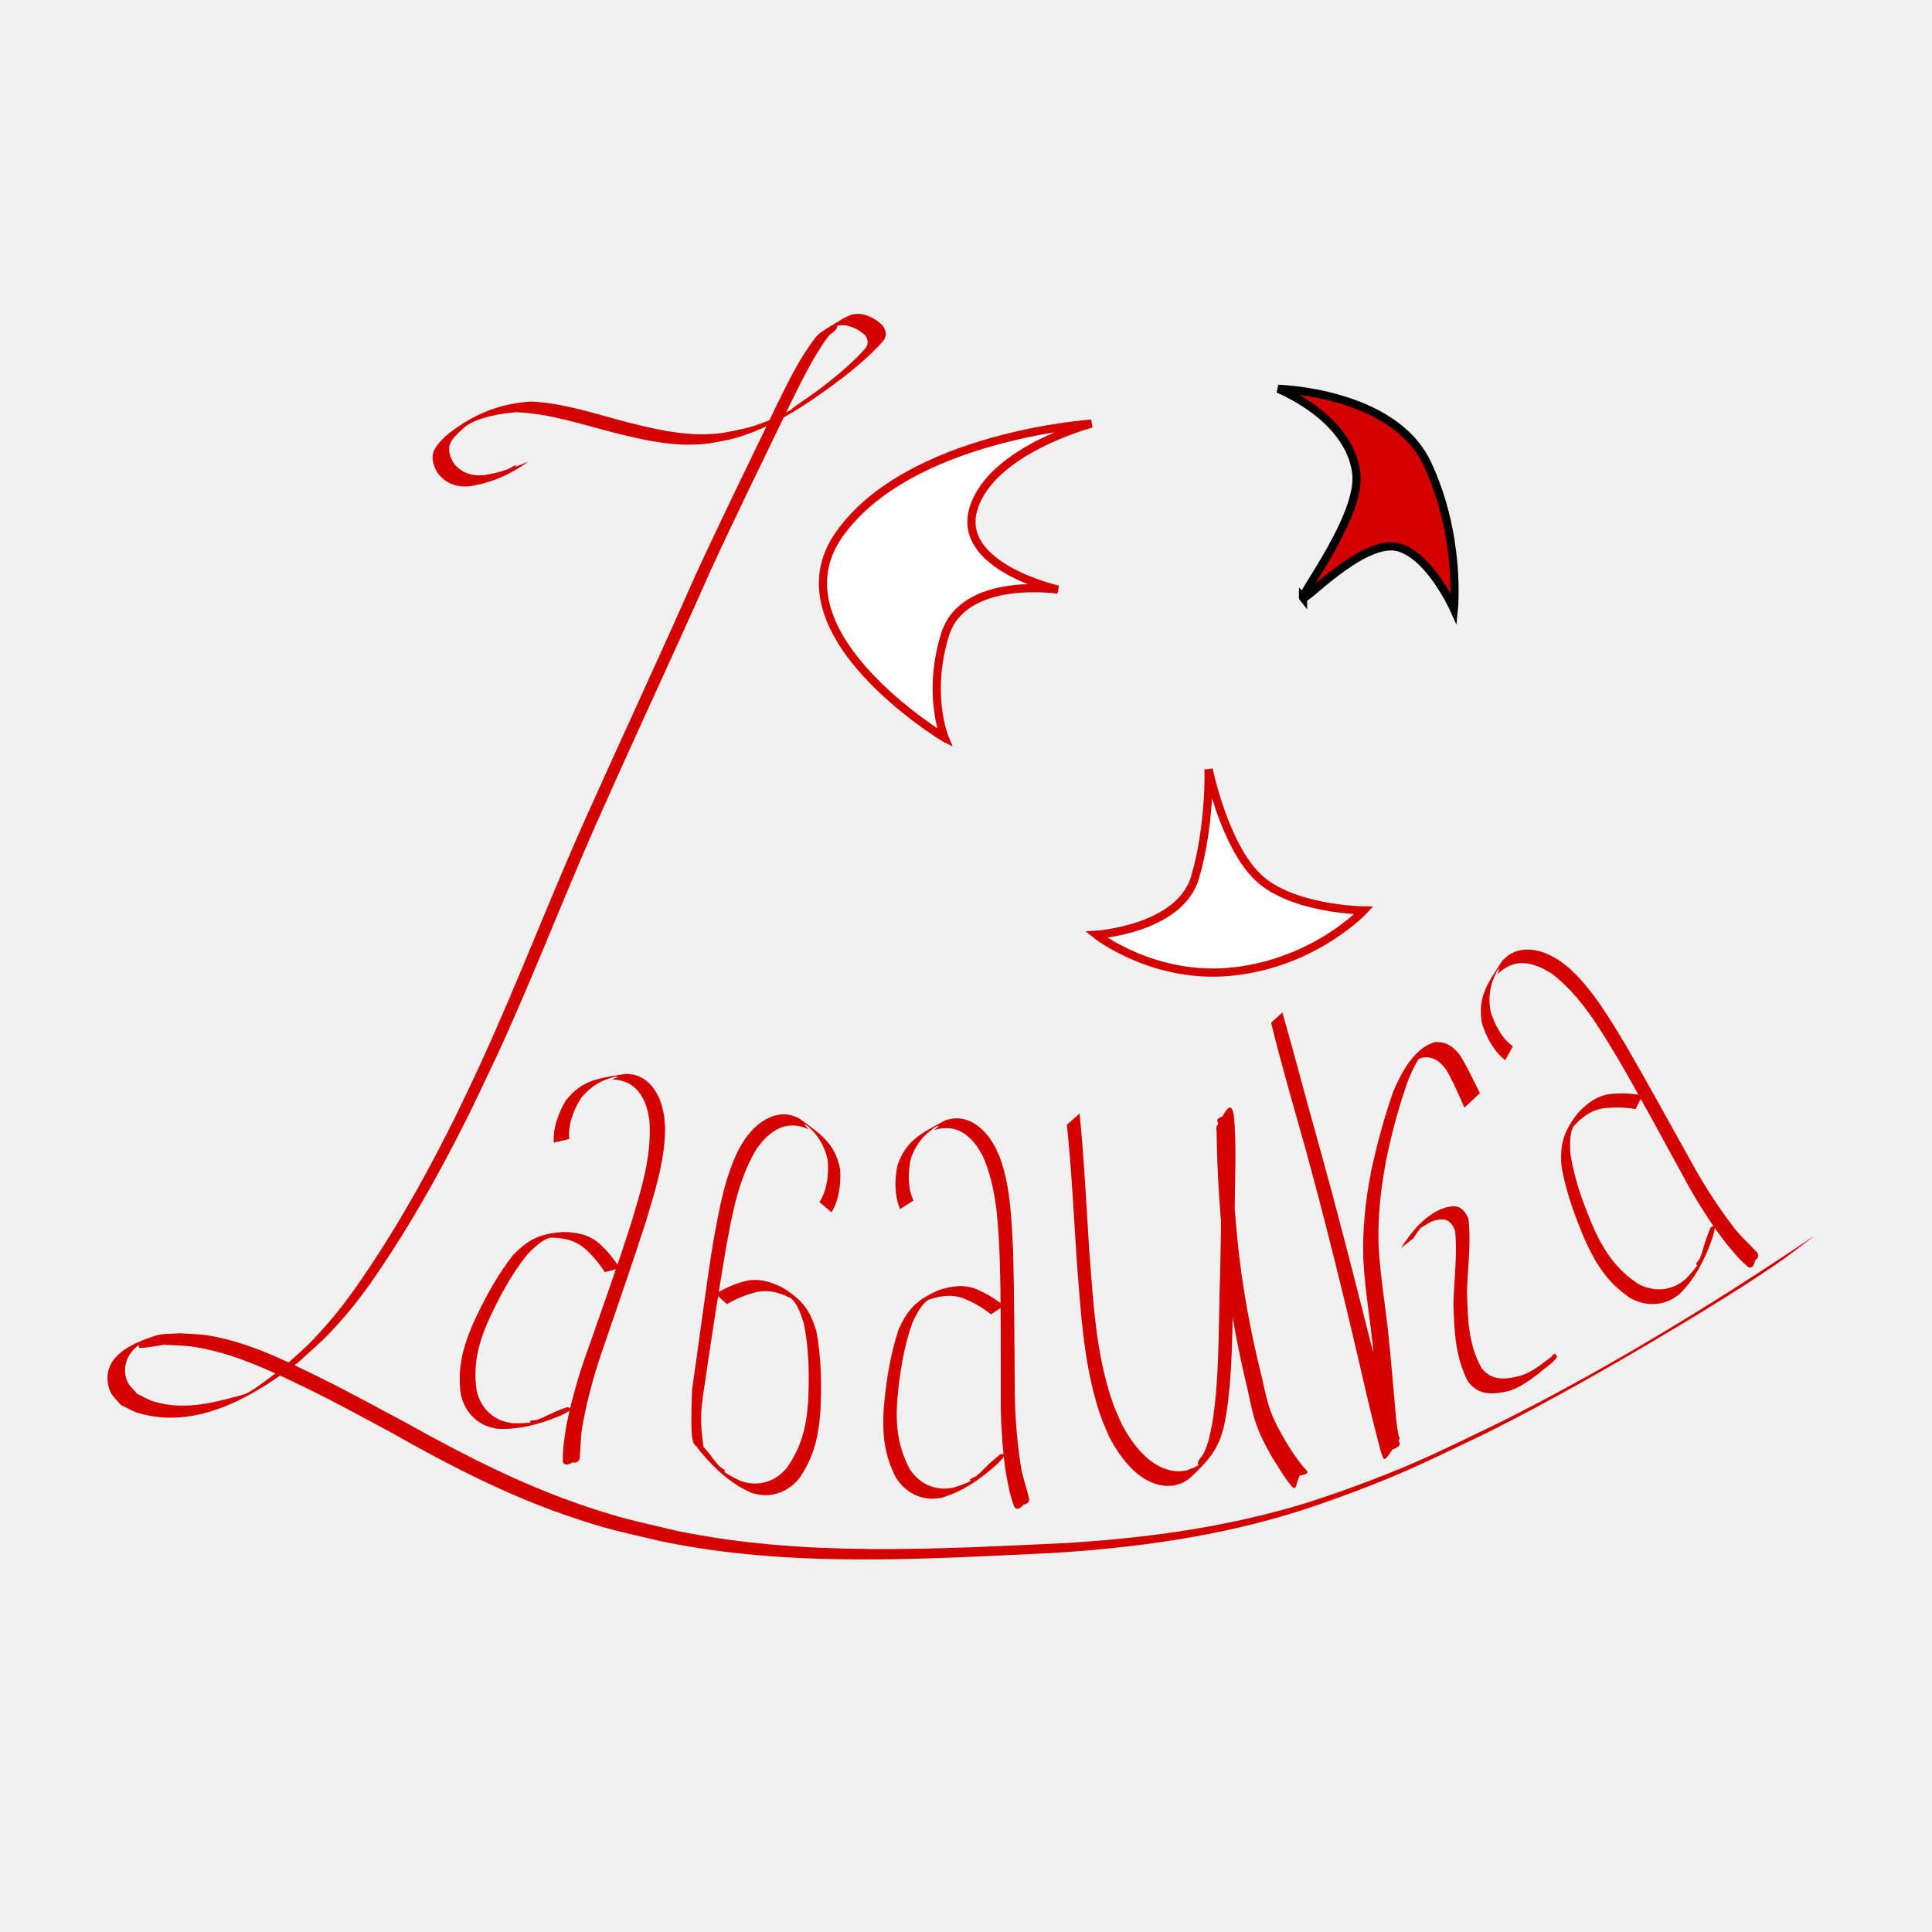
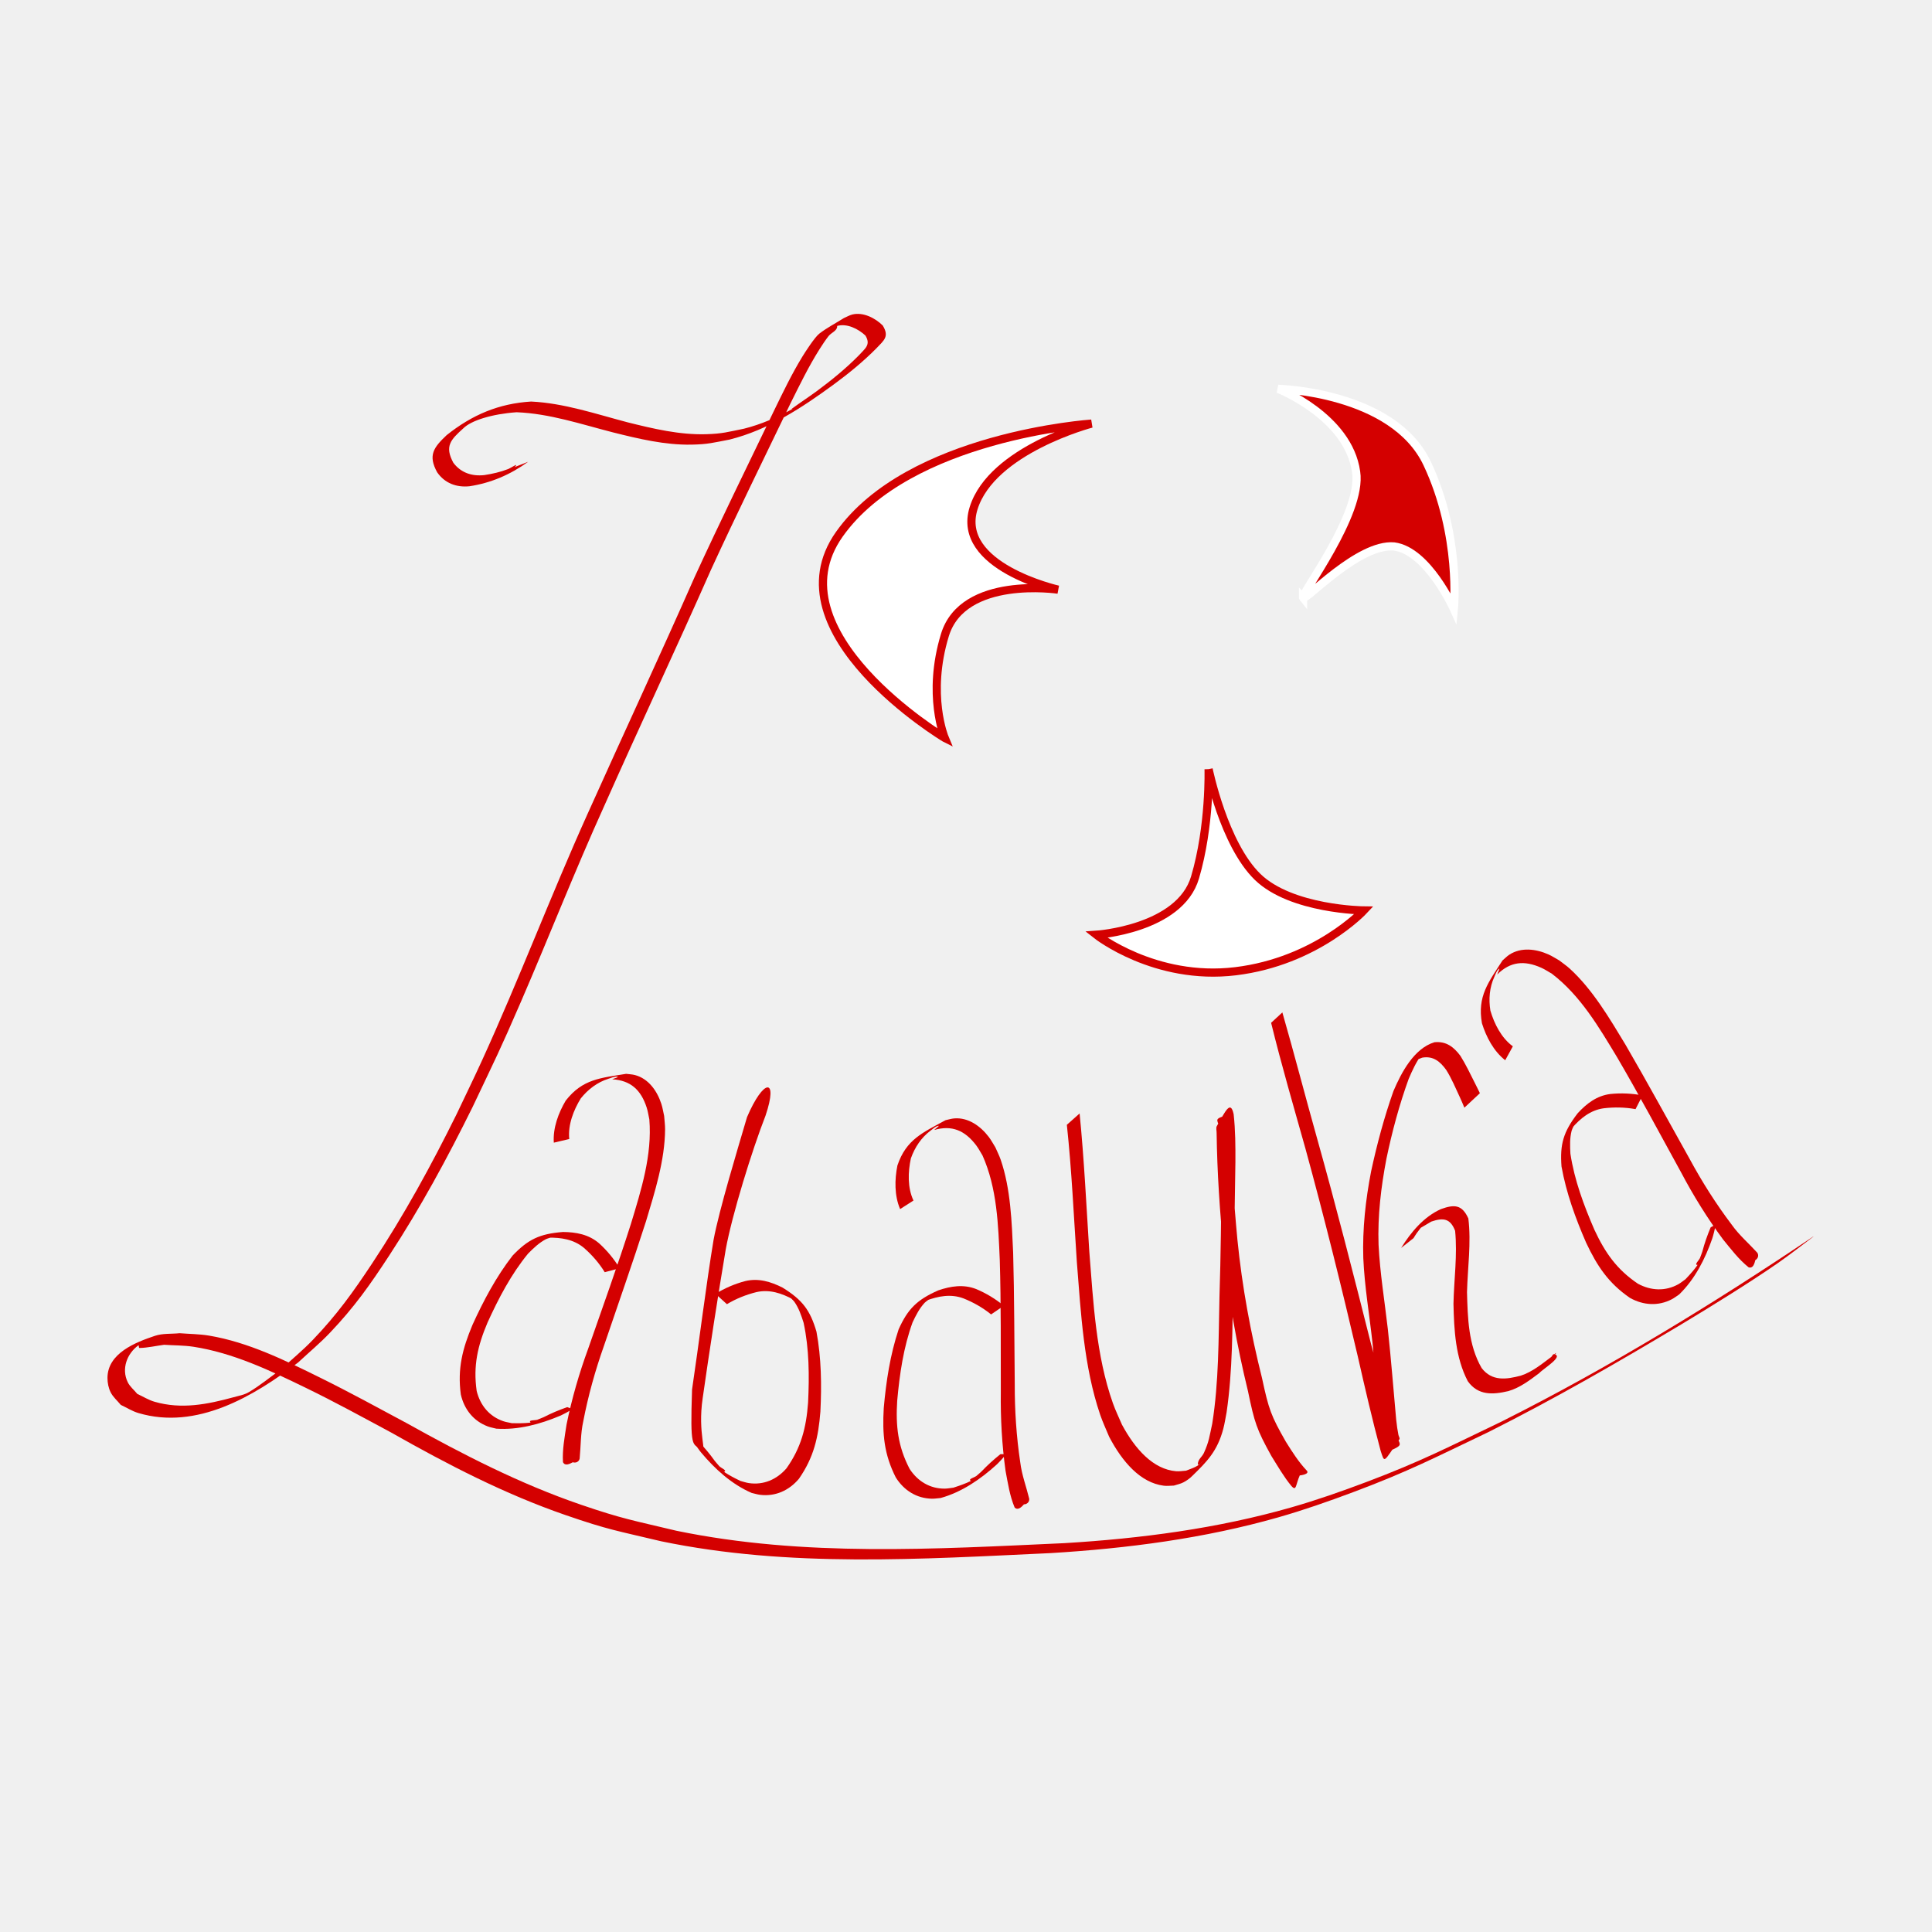
<svg xmlns="http://www.w3.org/2000/svg" width="320mm" height="320mm" viewBox="0 0 320 320" version="1.1" id="svg5">
  <defs id="defs2" />
  <g id="layer1">
    <path style="fill:#d40000;stroke-width:1.356;stroke-linecap:round;stroke-linejoin:round;paint-order:stroke markers fill" id="path1080" d="m 84.681,77.586 c -0.257,0.158 -1.03,0.629 -0.77,0.475 0.519,-0.306 1.202,-0.441 1.548,-0.934 0.269,-0.383 -0.85,0.391 -1.286,0.56 -1.299,0.504 -2.591,0.793 -3.961,1.005 -2.058,0.219 -3.869,-0.381 -5.122,-2.04 -1.48,-2.738 -0.473,-3.8 1.667,-5.72 1.285,-1.284 4.733,-2.368 8.805,-2.651 5.459,0.208 10.721,1.992 15.98,3.339 4.249,1.062 8.579,2.106 12.993,2.026 2.74,-0.05 3.65,-0.336 6.304,-0.838 6.41,-1.602 11.984,-5.268 17.253,-9.127 2.496,-1.836 4.9,-3.797 7.079,-6.001 1.292,-1.356 2.144,-1.947 1.039,-3.768 -1.23,-1.22 -3.228,-2.262 -5.028,-1.822 -0.499,0.122 -0.947,0.399 -1.42,0.599 -1.354,0.858 -2.794,1.593 -4.061,2.575 -0.768,0.595 -2.373,3.101 -2.792,3.787 -1.775,2.897 -3.243,5.966 -4.729,9.015 -4.411,9.178 -8.909,18.309 -13.154,27.566 -5.78,13.11 -11.838,26.094 -17.704,39.166 -6.099,13.538 -11.355,27.441 -17.53,40.945 -1.35,2.953 -2.778,5.87 -4.167,8.805 -4.18,8.456 -8.721,16.751 -13.929,24.624 -3.206,4.847 -5.895,8.6 -9.913,12.788 -1.668,1.738 -3.538,3.269 -5.307,4.904 -1.757,1.242 -3.415,2.64 -5.272,3.727 -0.767,0.449 -1.673,0.605 -2.53,0.838 -4.348,1.185 -8.635,2.038 -13.087,0.742 -0.998,-0.291 -1.893,-0.861 -2.84,-1.292 -0.532,-0.653 -1.23,-1.2 -1.597,-1.958 -1.069,-2.211 -0.122,-4.711 1.763,-6.087 0.128,-0.093 0.033,0.438 0.191,0.435 1.37,-0.031 2.718,-0.353 4.077,-0.53 1.621,0.109 3.257,0.08 4.863,0.327 6.54,1.006 12.663,3.915 18.553,6.776 4.953,2.406 9.373,4.843 14.224,7.447 9.289,5.266 18.764,10.176 28.88,13.666 7.079,2.442 8.43,2.568 15.817,4.331 21.223,4.404 43.037,2.946 64.524,1.955 12.713,-0.774 25.42,-2.421 37.697,-5.925 4.192,-1.196 8.312,-2.642 12.394,-4.17 9.254,-3.464 13.613,-5.768 22.445,-9.974 10.874,-5.463 21.428,-11.54 31.863,-17.793 4.607,-2.76 11.581,-7.078 16.092,-10.217 1.998,-1.391 3.905,-2.91 5.857,-4.365 0,0 -0.101,0.04 -0.101,0.04 v 0 c -16.58,11.152 -33.648,21.609 -51.516,30.586 -8.78,4.205 -13.304,6.597 -22.503,10.062 -4.07,1.533 -8.18,2.978 -12.361,4.176 -12.251,3.513 -24.932,5.169 -37.624,5.934 -21.4,0.971 -43.109,2.314 -64.243,-2.053 -7.151,-1.713 -8.914,-1.952 -15.789,-4.304 -10.131,-3.465 -19.636,-8.357 -28.967,-13.561 -4.625,-2.48 -9.507,-5.15 -14.217,-7.472 -5.867,-2.894 -11.926,-5.893 -18.446,-6.985 -1.606,-0.269 -3.246,-0.266 -4.868,-0.399 -1.365,0.145 -2.793,-5e-5 -4.095,0.435 -3.152,1.052 -7.877,2.872 -7.858,7.009 0.004,0.801 0.167,1.628 0.524,2.345 0.397,0.799 1.119,1.39 1.679,2.084 0.97,0.449 1.886,1.043 2.911,1.348 9.647,2.871 19.089,-2.753 26.461,-8.37 1.76,-1.644 3.62,-3.185 5.279,-4.931 4.037,-4.249 6.605,-7.884 9.817,-12.797 5.153,-7.881 9.647,-16.172 13.812,-24.609 3.902,-8.237 4.432,-9.173 8.02,-17.465 4.649,-10.746 8.915,-21.658 13.75,-32.325 5.817,-13.091 11.909,-26.057 17.7,-39.161 4.252,-9.255 8.757,-18.386 13.172,-27.564 1.519,-3.051 3.009,-6.133 4.836,-9.017 0.462,-0.729 0.938,-1.451 1.468,-2.132 0.437,-0.561 1.413,-0.873 1.43,-1.584 0.012,-0.509 -0.938,0.397 -1.407,0.595 0.44,-0.224 0.85,-0.524 1.321,-0.672 1.673,-0.524 3.585,0.462 4.767,1.566 0.953,1.575 -0.1,2.173 -1.145,3.339 -2.139,2.165 -4.506,4.085 -6.95,5.895 -1.367,0.999 -2.786,1.923 -4.148,2.928 -0.049,0.036 0.235,-0.044 0.182,-0.015 -2.559,1.399 -5.22,2.575 -8.059,3.283 -2.623,0.531 -3.58,0.839 -6.291,0.914 -4.402,0.122 -8.731,-0.912 -12.968,-1.966 -5.261,-1.381 -10.529,-3.185 -15.992,-3.446 -5.336,0.328 -9.737,2.177 -13.985,5.56 -2.188,2.063 -3.122,3.353 -1.573,6.169 1.257,1.79 3.161,2.522 5.338,2.303 3.577,-0.544 6.768,-1.919 9.733,-4.06 0,0 -2.804,1.108 -2.804,1.108 z" />
    <path style="fill:#d40000;stroke-width:1.172;stroke-linecap:round;stroke-linejoin:round;paint-order:stroke markers fill" id="path1098" d="m 176.704,186.301 c 0.809,7.558 1.148,15.15 1.656,22.723 0.671,8.475 1.133,17.277 3.872,25.325 0.425,1.249 0.987,2.418 1.48,3.627 2.181,4.159 5.187,7.615 9.04,8.103 0.561,0.071 1.119,-0.012 1.679,-0.019 0.528,-0.179 1.079,-0.275 1.583,-0.537 0.509,-0.265 0.997,-0.607 1.433,-1.033 2.44,-2.381 4.185,-4.105 5.173,-7.851 0.232,-0.882 0.363,-1.814 0.544,-2.721 1.003,-6.879 0.963,-14.003 1.073,-21.06 0.209,-6.792 0.273,-13.603 0.385,-20.408 0.012,-2.627 2.3e-4,-5.27 -0.291,-7.902 -0.522,-2.429 -1.379,-0.46 -2.789,1.973 -0.169,0.291 -0.021,0.756 -0.031,1.134 0.086,6.557 0.533,13.134 1.176,19.685 0.809,7.796 2.165,15.495 4.013,23.06 1.087,5.238 1.431,6.339 3.885,10.766 1.057,1.691 2.072,3.464 3.302,4.949 0.859,0.972 0.686,-0.162 1.415,-1.792 l -0.065,0.06 v 0 c 0,0 1.87,-0.175 1.154,-0.862 -1.286,-1.359 -2.36,-3.041 -3.405,-4.714 -2.477,-4.332 -2.842,-5.359 -3.951,-10.53 -1.884,-7.509 -3.302,-15.149 -4.077,-22.91 -0.619,-6.573 -1.089,-13.183 -1,-19.749 0.021,-0.375 0.339,-1.198 0.063,-1.125 -3.212,0.858 -2.366,0.838 -2.088,2.146 0.277,2.584 0.386,5.175 0.371,7.759 -0.031,6.792 -0.104,13.581 -0.32,20.349 -0.161,7.055 -0.104,14.197 -1.199,21.054 -0.486,2.221 -0.517,2.92 -1.375,4.84 -0.294,0.657 -1,1.07 -1.006,1.857 -0.004,0.506 1.276,-0.976 0.998,-0.656 -0.975,1.122 -1.742,1.256 -2.952,1.75 -0.55,0.03 -1.097,0.137 -1.65,0.091 -3.799,-0.319 -6.786,-3.663 -8.97,-7.719 -0.499,-1.182 -1.066,-2.322 -1.498,-3.545 -2.813,-7.958 -3.246,-16.749 -3.912,-25.166 -0.487,-7.609 -0.852,-15.23 -1.602,-22.828 l -2.112,1.876 z" />
    <path style="fill:#d40000;stroke-width:1.243;stroke-linecap:round;stroke-linejoin:round;paint-order:stroke markers fill" id="path1100" d="m 210.536,169.405 c 1.715,6.991 3.738,13.901 5.683,20.829 3.129,11.42 5.981,22.916 8.679,34.448 1.185,5.226 2.391,10.449 3.781,15.624 0.688,2.084 0.41,1.987 3.092,-1.891 0.143,-0.207 -0.1,-0.494 -0.146,-0.741 -0.241,-1.304 -0.179,-1.012 -0.374,-2.55 -0.463,-4.994 -0.833,-9.995 -1.382,-14.98 -0.531,-4.657 -1.303,-9.281 -1.536,-13.967 -0.164,-4.807 0.404,-9.564 1.307,-14.271 0.934,-4.479 2.122,-8.902 3.679,-13.201 0.594,-1.4 1.245,-2.811 2.151,-4.04 0.218,-0.296 0.956,-1.115 0.717,-0.836 -1.618,1.886 -2.106,1.93 -0.622,1.352 1.818,-0.317 2.962,0.63 3.971,2.028 0.904,1.431 1.547,3.004 2.265,4.533 0.261,0.535 0.473,1.091 0.709,1.637 -0.027,0.095 0.047,0.039 0.07,0.058 0,0 2.501,-2.335 2.501,-2.335 v 0 c -0.001,-0.014 0.05,-0.114 -0.008,-0.125 -0.241,-0.538 -0.534,-1.051 -0.783,-1.586 -0.765,-1.515 -1.494,-3.055 -2.391,-4.496 -1.102,-1.488 -2.374,-2.47 -4.312,-2.266 -3.387,1.023 -5.485,5.027 -6.795,8.104 -1.531,4.334 -2.723,8.781 -3.692,13.277 -0.919,4.739 -1.448,9.526 -1.295,14.366 0.204,4.702 1.006,9.333 1.52,14.007 0.514,5.027 0.89,10.063 1.248,15.103 0.211,2.087 0.075,0.952 0.309,2.633 0.034,0.246 -0.124,0.839 0.1,0.738 3.594,-1.618 3.047,-1.226 2.348,-2.979 -1.785,-4.94 -2.757,-10.155 -4.224,-15.192 -2.881,-11.427 -5.79,-22.849 -8.973,-34.194 -1.949,-6.924 -3.745,-13.895 -5.734,-20.803 0,0 -1.86,1.715 -1.86,1.715 z" />
    <path style="fill:#d40000;stroke-width:1.243;stroke-linecap:round;stroke-linejoin:round;paint-order:stroke markers fill" id="path1102" d="m 234.126,205.07 c 0.174,-0.272 0.336,-0.553 0.523,-0.817 0.874,-1.236 1.707,-2.013 1.521,-1.857 -2.694,2.26 0.345,0.219 0.894,-0.061 1.983,-0.684 3.152,-0.534 3.949,1.525 0.399,4.01 -0.187,8.06 -0.273,12.083 0.1,4.385 0.322,8.884 2.372,12.83 1.71,2.394 4.16,2.241 6.724,1.637 1.94,-0.567 3.526,-1.8 5.123,-2.988 0.595,-0.697 4.293,-2.893 2.349,-3.129 0,0 -0.077,0.063 -0.077,0.063 v 0 c -2.373,3.117 2.249,-1.958 -0.278,0.384 -1.592,1.188 -3.137,2.482 -5.053,3.109 -2.414,0.639 -4.79,0.97 -6.496,-1.261 -2.2,-3.8 -2.308,-8.263 -2.422,-12.566 0.105,-4.061 0.718,-8.168 0.222,-12.208 -1.044,-2.296 -2.296,-2.357 -4.534,-1.553 -2.856,1.285 -4.962,3.806 -6.6,6.44 0,0 2.058,-1.63 2.058,-1.63 z" />
-     <path style="fill:#d40000;stroke:#000000;stroke-width:1.356;stroke-linecap:butt;stroke-linejoin:miter;stroke-miterlimit:4;stroke-dasharray:none;stroke-opacity:1" d="m 215.823,99.034 c 0.444,0.482 9.201,-9.03 15.069,-8.527 5.575,0.712 9.914,10.359 9.914,10.359 0,0 1.21,-12.179 -4.417,-24.09 -5.627,-11.911 -24.687,-12.373 -24.687,-12.373 0,0 11.648,4.592 12.914,13.77 1.063,6.94 -9.248,20.315 -8.793,20.862 z" id="path2386" />
+     <path style="fill:#d40000;stroke:#ffffff;stroke-width:1.356;stroke-linecap:butt;stroke-linejoin:miter;stroke-miterlimit:4;stroke-dasharray:none;stroke-opacity:1" d="m 215.823,99.034 c 0.444,0.482 9.201,-9.03 15.069,-8.527 5.575,0.712 9.914,10.359 9.914,10.359 0,0 1.21,-12.179 -4.417,-24.09 -5.627,-11.911 -24.687,-12.373 -24.687,-12.373 0,0 11.648,4.592 12.914,13.77 1.063,6.94 -9.248,20.315 -8.793,20.862 z" id="path2386" />
    <path style="fill:#ffffff;stroke:#d40000;stroke-width:1.356;stroke-linecap:butt;stroke-linejoin:miter;stroke-miterlimit:4;stroke-dasharray:none;stroke-opacity:1" d="m 156.47,122.216 c 0,0 -2.99,-7.133 0.036,-17.031 3.026,-9.898 18.756,-7.519 18.756,-7.519 0,0 -17.038,-3.817 -13.999,-13.502 3.039,-9.685 19.518,-14 19.518,-14 0,0 -30.203,2.01 -41.755,18.317 -11.552,16.307 17.442,33.734 17.442,33.734 z" id="path6479" />
    <path style="fill:#ffffff;stroke:#d40000;stroke-width:1.356;stroke-linecap:butt;stroke-linejoin:miter;stroke-miterlimit:4;stroke-dasharray:none;stroke-opacity:1" d="m 200.182,127.392 c 0,0 2.52,12.41 8.119,17.849 5.599,5.439 17.586,5.557 17.586,5.557 0,0 -7.878,8.448 -21.239,10.069 -13.361,1.621 -23.052,-6.04 -23.052,-6.04 0,0 13.808,-0.913 16.34,-9.494 2.532,-8.58 2.245,-17.941 2.245,-17.941" id="path6707" />
    <path style="fill:#d40000;stroke-width:0.927;stroke-linecap:round;stroke-linejoin:round;paint-order:stroke markers fill" id="path1124-7" d="m 94.289,188.658 c -0.244,-2.344 0.71,-4.784 1.907,-6.73 1.209,-1.505 2.756,-2.681 4.585,-3.254 0.486,-0.152 0.986,-0.406 1.489,-0.332 0.317,0.046 -0.579,0.282 -0.869,0.423 3.024,0.179 4.756,1.723 5.715,4.694 0.204,0.632 0.29,1.299 0.435,1.948 0.486,5.923 -1.359,11.726 -3.052,17.31 -2.205,6.935 -4.68,13.775 -7.07,20.643 -1.503,4.101 -2.717,8.295 -3.59,12.584 -0.311,2.048 -0.717,4.146 -0.594,6.23 0.337,0.72 1.159,0.278 1.665,0.003 0,0 -0.072,0.009 -0.072,0.009 v 0 c 0.492,0.185 1.045,-0.046 1.168,-0.579 0.204,-2.057 0.147,-4.146 0.598,-6.178 0.817,-4.263 1.982,-8.433 3.429,-12.515 2.332,-6.875 4.749,-13.72 6.967,-20.636 1.456,-4.834 3.127,-10.107 3.159,-15.225 0.005,-0.741 -0.103,-1.477 -0.155,-2.216 -0.154,-0.664 -0.25,-1.345 -0.461,-1.993 -0.705,-2.166 -2.133,-4.188 -4.369,-4.781 -0.477,-0.127 -0.977,-0.135 -1.466,-0.202 -4.232,0.7 -7.2,0.835 -10.009,4.438 -1.21,2.045 -2.136,4.529 -1.97,6.961 0,0 2.558,-0.602 2.558,-0.602 z" />
    <path style="fill:#d40000;stroke-width:0.927;stroke-linecap:round;stroke-linejoin:round;paint-order:stroke markers fill" id="path1126-5" d="m 102.633,210.058 c -0.934,-1.542 -2.08,-2.93 -3.404,-4.126 -1.714,-1.478 -3.816,-1.857 -5.983,-1.877 -3.885,0.3 -5.791,1.236 -8.344,3.911 -2.716,3.499 -4.818,7.451 -6.654,11.497 -1.651,3.95 -2.491,7.215 -1.924,11.498 0.564,2.481 2.111,4.416 4.465,5.298 0.46,0.172 0.947,0.25 1.421,0.375 3.597,0.24 7.233,-0.734 10.549,-2.134 0.142,-0.049 1.943,-0.941 1.897,-1.068 -0.089,-0.244 -0.449,-0.24 -0.673,-0.36 0,0 -0.072,0.008 -0.072,0.008 v 0 c -1.33,0.467 -2.593,0.993 -3.848,1.642 -0.349,0.141 -0.693,0.294 -1.046,0.422 -0.397,0.145 -1.438,0.035 -1.204,0.396 0.246,0.378 1.686,-0.468 1.302,-0.245 -0.851,0.495 -3.365,0.453 -4.341,0.426 -0.468,-0.108 -0.949,-0.168 -1.404,-0.323 -2.309,-0.786 -3.838,-2.626 -4.42,-5.023 -0.592,-4.169 0.167,-7.465 1.8,-11.316 1.834,-4.029 3.907,-7.997 6.707,-11.412 0.923,-0.928 1.811,-1.794 2.972,-2.404 0.316,-0.166 1.329,-0.363 0.98,-0.425 -0.529,-0.094 -1.063,0.17 -1.581,0.319 -0.312,0.09 0.641,-0.094 0.962,-0.141 2.131,-0.037 4.218,0.268 5.93,1.692 1.333,1.167 2.505,2.502 3.444,4.029 0,0 2.467,-0.66 2.467,-0.66 z" />
    <path style="fill:#d40000;stroke-width:0.927;stroke-linecap:round;stroke-linejoin:round;paint-order:stroke markers fill" id="path1124-7-9" d="m 151.301,198.849 c -1.007,-2.131 -0.916,-4.749 -0.431,-6.982 0.642,-1.82 1.712,-3.442 3.248,-4.589 0.408,-0.305 0.796,-0.71 1.295,-0.807 0.315,-0.061 -0.453,0.458 -0.68,0.687 2.912,-0.834 5.058,0.049 6.948,2.535 0.402,0.529 0.704,1.129 1.057,1.694 2.421,5.427 2.604,11.514 2.857,17.343 0.218,7.274 0.15,14.547 0.171,21.82 -0.059,4.367 0.186,8.727 0.784,13.062 0.385,2.035 0.697,4.149 1.504,6.074 0.556,0.568 1.186,-0.122 1.571,-0.549 0,0 -0.065,0.033 -0.065,0.033 v 0 c 0.526,0.011 0.971,-0.39 0.91,-0.934 -0.489,-2.008 -1.235,-3.961 -1.483,-6.027 -0.642,-4.292 -0.925,-8.613 -0.912,-12.945 -0.079,-7.259 -0.066,-14.519 -0.266,-21.778 -0.229,-5.043 -0.4,-10.572 -2.066,-15.412 -0.242,-0.7 -0.587,-1.36 -0.88,-2.04 -0.365,-0.576 -0.682,-1.187 -1.095,-1.728 -1.383,-1.81 -3.4,-3.245 -5.706,-3.063 -0.492,0.039 -0.967,0.197 -1.45,0.295 -3.761,2.063 -6.516,3.174 -7.973,7.504 -0.464,2.33 -0.514,4.981 0.448,7.221 0,0 2.214,-1.416 2.214,-1.416 z" />
    <path style="fill:#d40000;stroke-width:0.927;stroke-linecap:round;stroke-linejoin:round;paint-order:stroke markers fill" id="path1126-5-1" d="m 166.266,216.274 c -1.392,-1.145 -2.934,-2.075 -4.579,-2.765 -2.107,-0.826 -4.215,-0.487 -6.267,0.212 -3.566,1.57 -5.054,3.086 -6.576,6.455 -1.402,4.201 -2.076,8.626 -2.467,13.052 -0.248,4.274 0.041,7.632 1.995,11.486 1.355,2.154 3.455,3.467 5.969,3.518 0.491,0.009 0.977,-0.078 1.465,-0.117 3.473,-0.965 6.581,-3.09 9.246,-5.51 0.118,-0.093 1.522,-1.531 1.436,-1.636 -0.164,-0.201 -0.503,-0.078 -0.754,-0.117 0,0 -0.066,0.032 -0.066,0.032 v 0 c -1.1,0.882 -2.118,1.796 -3.087,2.824 -0.282,0.248 -0.556,0.507 -0.847,0.745 -0.327,0.268 -1.345,0.51 -1.004,0.773 0.357,0.275 1.436,-1.001 1.147,-0.663 -0.639,0.749 -3.025,1.542 -3.954,1.84 -0.477,0.053 -0.951,0.156 -1.432,0.16 -2.439,0.024 -4.491,-1.205 -5.834,-3.274 -1.94,-3.737 -2.317,-7.099 -2.052,-11.273 0.396,-4.409 1.036,-8.84 2.545,-12.99 0.563,-1.181 1.114,-2.293 2.008,-3.253 0.243,-0.261 1.133,-0.783 0.783,-0.726 -0.53,0.087 -0.947,0.513 -1.386,0.824 -0.265,0.188 0.574,-0.301 0.861,-0.452 1.998,-0.742 4.068,-1.145 6.156,-0.369 1.645,0.659 3.192,1.531 4.585,2.66 0,0 2.109,-1.44 2.109,-1.44 z" />
    <path style="fill:#d40000;stroke-width:0.927;stroke-linecap:round;stroke-linejoin:round;paint-order:stroke markers fill" id="path1124-7-9-2" d="m 250.576,173.306 c -1.904,-1.388 -3.078,-3.73 -3.722,-5.922 -0.308,-1.905 -0.146,-3.842 0.653,-5.584 0.212,-0.463 0.359,-1.004 0.75,-1.328 0.247,-0.205 -0.179,0.619 -0.268,0.929 2.157,-2.127 4.464,-2.379 7.313,-1.102 0.606,0.272 1.159,0.654 1.739,0.981 4.725,3.605 7.8,8.86 10.814,13.856 3.675,6.281 7.098,12.699 10.6,19.073 2.04,3.862 4.343,7.572 6.944,11.091 1.313,1.602 2.599,3.308 4.23,4.612 0.76,0.232 0.983,-0.675 1.116,-1.235 0,0 -0.042,0.06 -0.042,0.06 v 0 c 0.467,-0.242 0.665,-0.807 0.352,-1.256 -1.391,-1.529 -2.981,-2.885 -4.188,-4.58 -2.619,-3.461 -4.937,-7.118 -7,-10.927 -3.546,-6.335 -7.012,-12.714 -10.664,-18.991 -2.616,-4.318 -5.415,-9.09 -9.194,-12.54 -0.547,-0.499 -1.166,-0.913 -1.75,-1.369 -0.596,-0.331 -1.167,-0.715 -1.789,-0.992 -2.081,-0.927 -4.539,-1.22 -6.476,0.044 -0.414,0.27 -0.754,0.636 -1.132,0.954 -2.314,3.612 -4.2,5.907 -3.405,10.406 0.709,2.268 1.934,4.619 3.852,6.124 0,0 1.266,-2.303 1.266,-2.303 z" />
    <path style="fill:#d40000;stroke-width:0.927;stroke-linecap:round;stroke-linejoin:round;paint-order:stroke markers fill" id="path1126-5-1-7" d="m 272.059,181.436 c -1.771,-0.339 -3.569,-0.417 -5.344,-0.234 -2.245,0.284 -3.934,1.591 -5.4,3.187 -2.378,3.086 -2.959,5.129 -2.681,8.816 0.781,4.36 2.309,8.567 4.085,12.64 1.829,3.871 3.691,6.68 7.253,9.128 2.221,1.242 4.693,1.388 6.925,0.23 0.435,-0.227 0.82,-0.536 1.23,-0.804 2.587,-2.511 4.297,-5.865 5.478,-9.265 0.058,-0.138 0.602,-2.073 0.477,-2.124 -0.24,-0.098 -0.479,0.173 -0.718,0.259 0,0 -0.042,0.059 -0.042,0.059 v 0 c -0.543,1.301 -0.999,2.591 -1.357,3.958 -0.129,0.353 -0.245,0.711 -0.386,1.059 -0.159,0.392 -0.937,1.092 -0.512,1.159 0.445,0.071 0.781,-1.566 0.69,-1.131 -0.202,0.963 -1.917,2.803 -2.59,3.509 -0.393,0.275 -0.76,0.592 -1.18,0.826 -2.13,1.189 -4.52,1.093 -6.69,-0.08 -3.493,-2.351 -5.434,-5.122 -7.201,-8.913 -1.764,-4.06 -3.325,-8.257 -3.987,-12.622 -0.071,-1.306 -0.12,-2.547 0.204,-3.817 0.088,-0.345 0.62,-1.23 0.34,-1.012 -0.424,0.33 -0.586,0.904 -0.822,1.387 -0.142,0.292 0.36,-0.539 0.54,-0.809 1.399,-1.608 3.022,-2.954 5.227,-3.272 1.759,-0.209 3.536,-0.185 5.299,0.139 0,0 1.162,-2.274 1.162,-2.274 z" />
-     <path style="fill:#d40000;stroke-width:0.927;stroke-linecap:round;stroke-linejoin:round;paint-order:stroke markers fill" id="path1124-7-5" d="m 135.724,199.093 c 1.29,-1.972 1.559,-4.578 1.385,-6.856 -0.386,-1.891 -1.223,-3.645 -2.587,-4.992 -0.362,-0.358 -0.691,-0.812 -1.172,-0.977 -0.303,-0.104 0.386,0.516 0.579,0.774 -2.77,-1.225 -5.017,-0.645 -7.23,1.558 -0.471,0.469 -0.853,1.022 -1.279,1.533 -3.143,5.044 -4.16,11.048 -5.21,16.786 -1.214,7.175 -2.796,17.407 -3.815,24.607 -0.902,6.002 0.855,9.227 -0.3,8.465 -1.379,-0.909 -1.811,0.121 -1.467,-9.85 1.074,-7.18 2.365,-17.595 3.559,-24.758 0.918,-4.964 1.847,-10.418 4.161,-14.982 0.335,-0.66 0.768,-1.266 1.152,-1.899 0.441,-0.52 0.838,-1.082 1.322,-1.561 1.618,-1.603 3.813,-2.747 6.073,-2.251 0.482,0.106 0.931,0.328 1.396,0.491 3.443,2.559 6.019,4.038 6.868,8.528 0.139,2.372 -0.174,5.005 -1.435,7.091 l -1.999,-1.706 z" />
+     <path style="fill:#d40000;stroke-width:0.927;stroke-linecap:round;stroke-linejoin:round;paint-order:stroke markers fill" id="path1124-7-5" d="m 126.803,184.768 c -2.25,5.751 -5.543,16.412 -6.594,22.151 -1.214,7.175 -2.796,17.407 -3.815,24.607 -0.902,6.002 0.855,9.227 -0.3,8.465 -1.379,-0.909 -1.811,0.121 -1.467,-9.85 1.074,-7.18 2.365,-17.595 3.559,-24.758 0.918,-4.964 3.966,-14.986 5.544,-20.347 2.726,-6.394 5.227,-6.651 3.073,-0.269 z" />
    <path style="fill:#d40000;stroke-width:0.927;stroke-linecap:round;stroke-linejoin:round;paint-order:stroke markers fill" id="path1126-5-6" d="m 118.509,214.3 c 1.536,-0.944 3.191,-1.653 4.915,-2.11 2.2,-0.529 4.242,0.096 6.178,1.07 3.316,2.045 4.583,3.75 5.628,7.296 0.813,4.354 0.873,8.83 0.653,13.268 -0.341,4.267 -1.088,7.554 -3.552,11.104 -1.638,1.947 -3.898,2.96 -6.395,2.666 -0.487,-0.057 -0.957,-0.211 -1.435,-0.317 -3.308,-1.433 -6.095,-3.964 -8.402,-6.726 -0.104,-0.109 -1.297,-1.726 -1.198,-1.818 0.191,-0.176 0.509,-0.008 0.763,-0.012 0,0 0.061,0.04 0.061,0.04 v 0 c 0.968,1.024 1.851,2.069 2.67,3.221 0.245,0.285 0.481,0.578 0.736,0.854 0.287,0.31 1.262,0.69 0.889,0.903 -0.391,0.224 -1.285,-1.188 -1.045,-0.814 0.53,0.829 2.785,1.943 3.664,2.366 0.465,0.118 0.92,0.285 1.396,0.355 2.413,0.358 4.614,-0.578 6.229,-2.443 2.435,-3.436 3.269,-6.714 3.58,-10.885 0.213,-4.422 0.187,-8.899 -0.739,-13.216 -0.396,-1.247 -0.789,-2.425 -1.542,-3.498 -0.205,-0.292 -1.015,-0.931 -0.676,-0.826 0.513,0.159 0.868,0.638 1.259,1.007 0.236,0.223 -0.527,-0.377 -0.791,-0.566 -1.877,-1.009 -3.872,-1.693 -6.047,-1.21 -1.719,0.427 -3.372,1.078 -4.907,2.005 0,0 -1.891,-1.716 -1.891,-1.716 z" />
  </g>
</svg>
